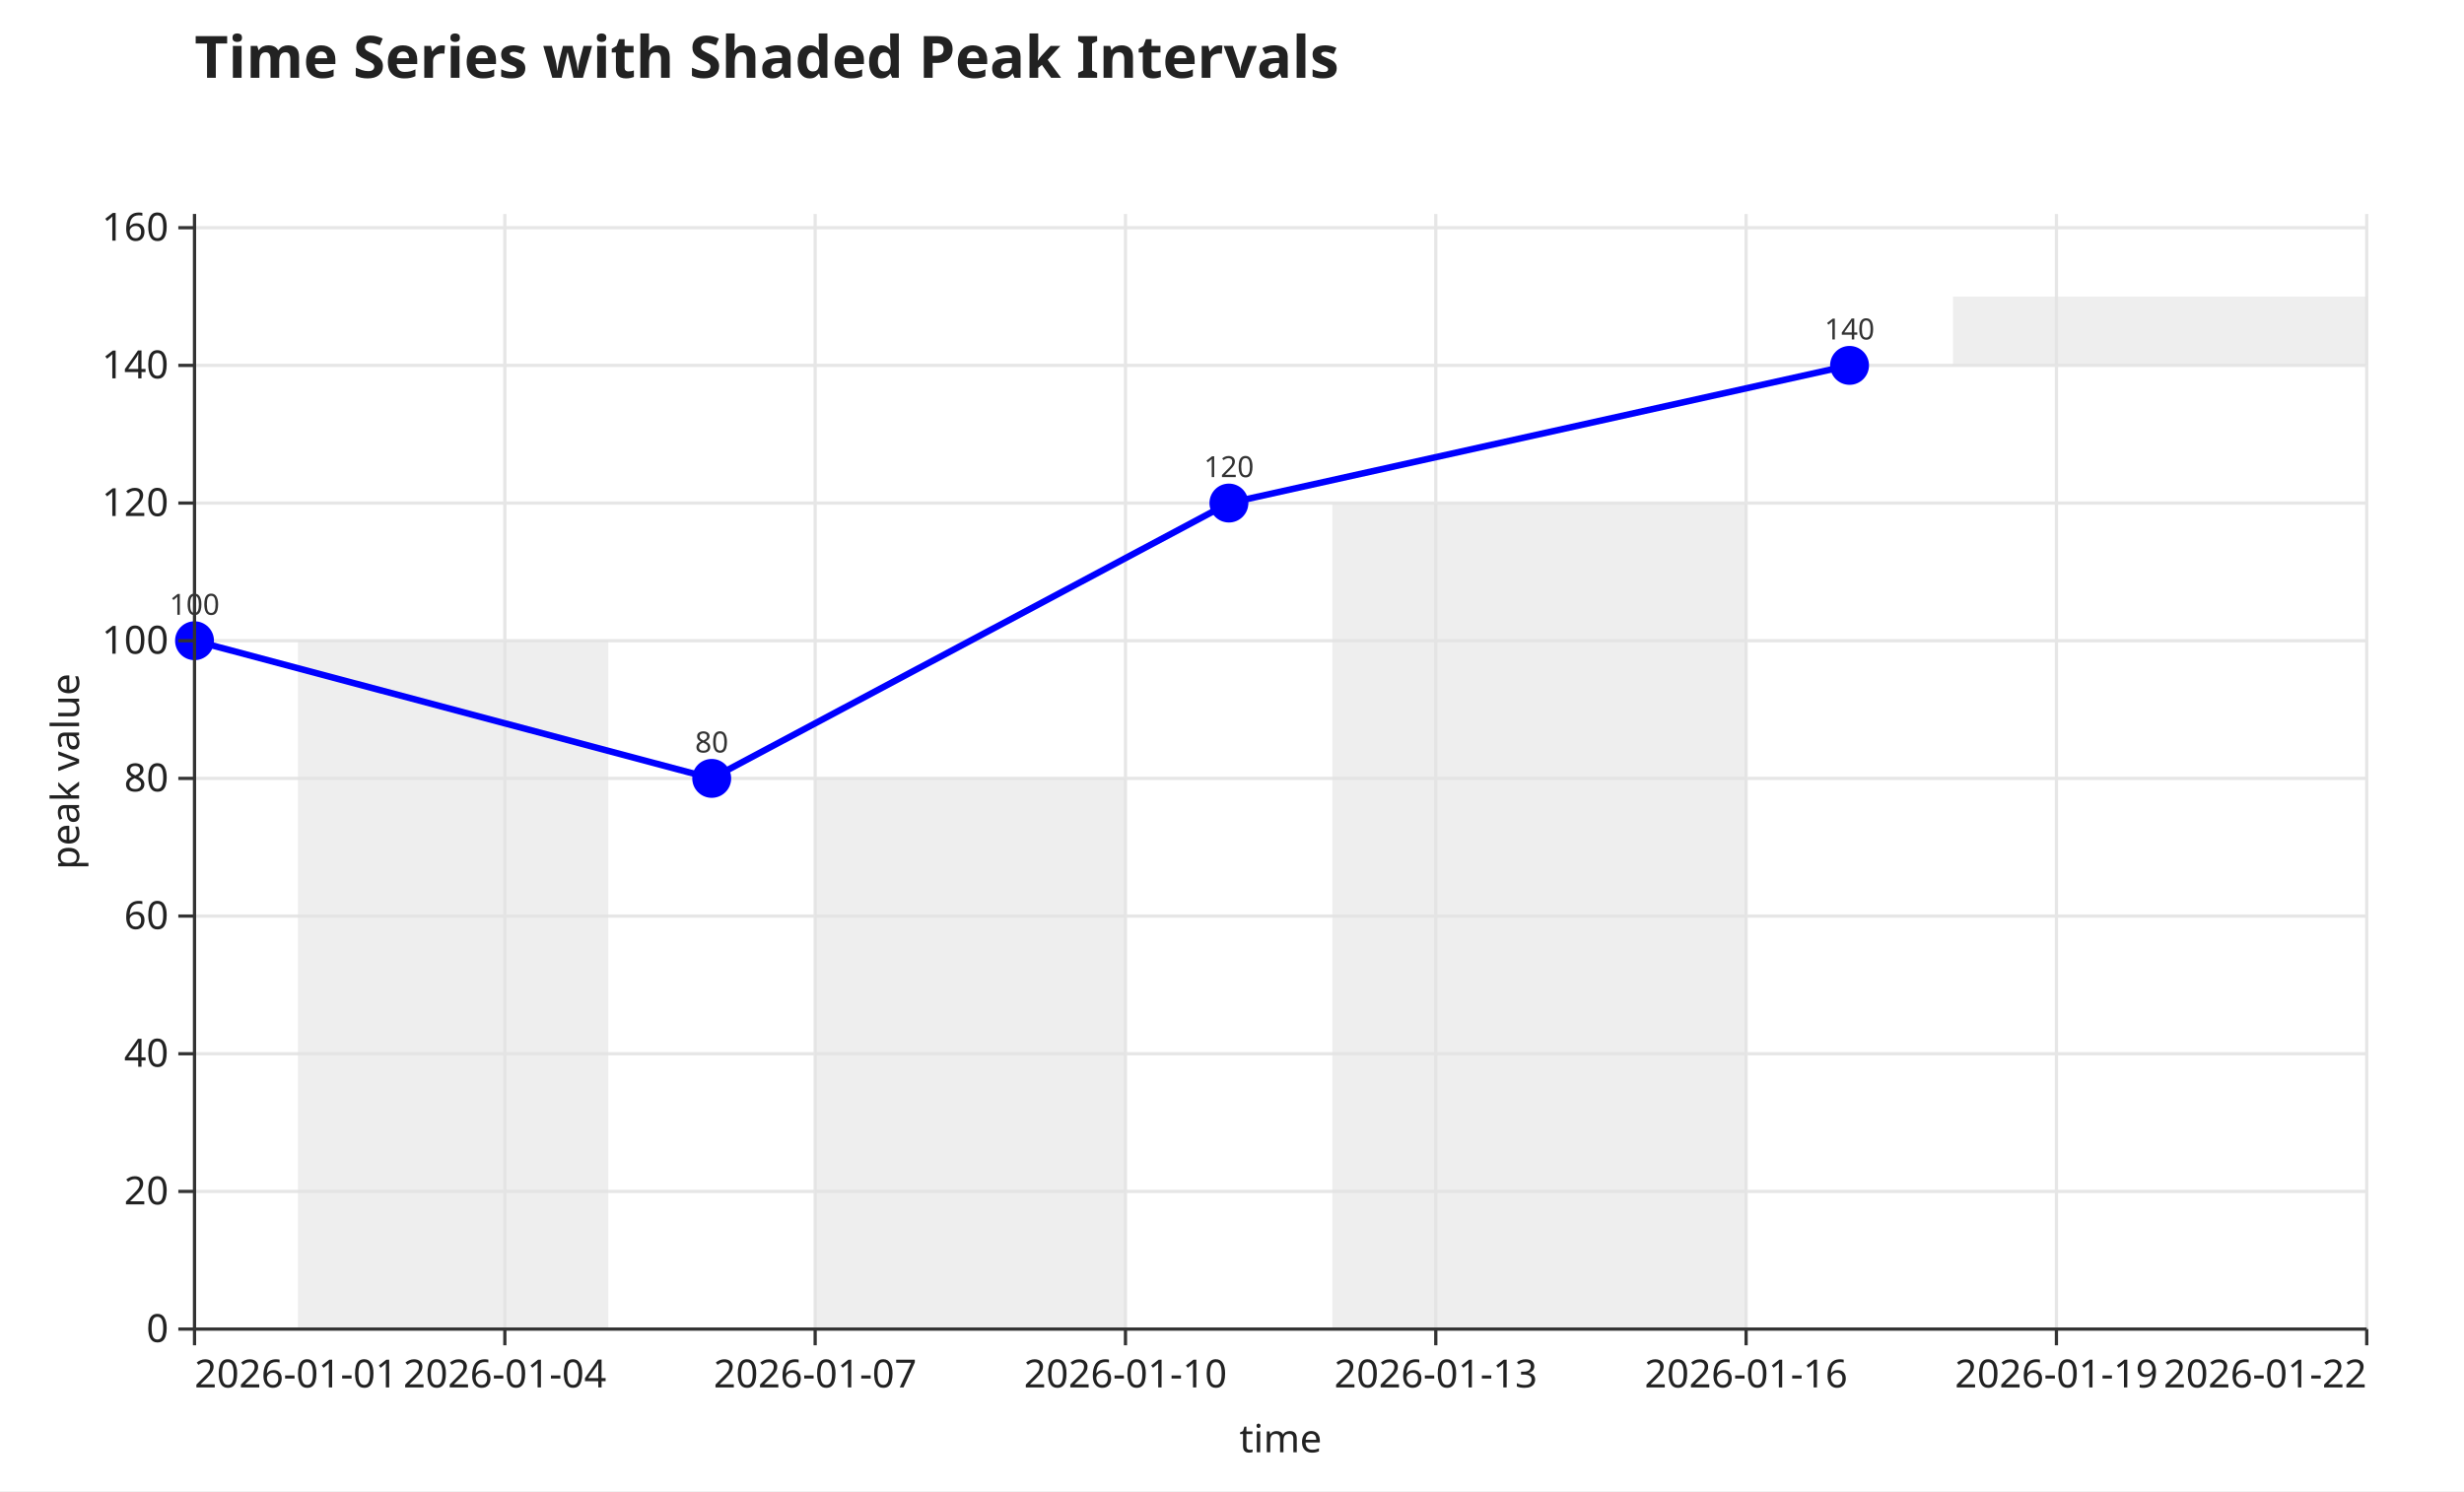
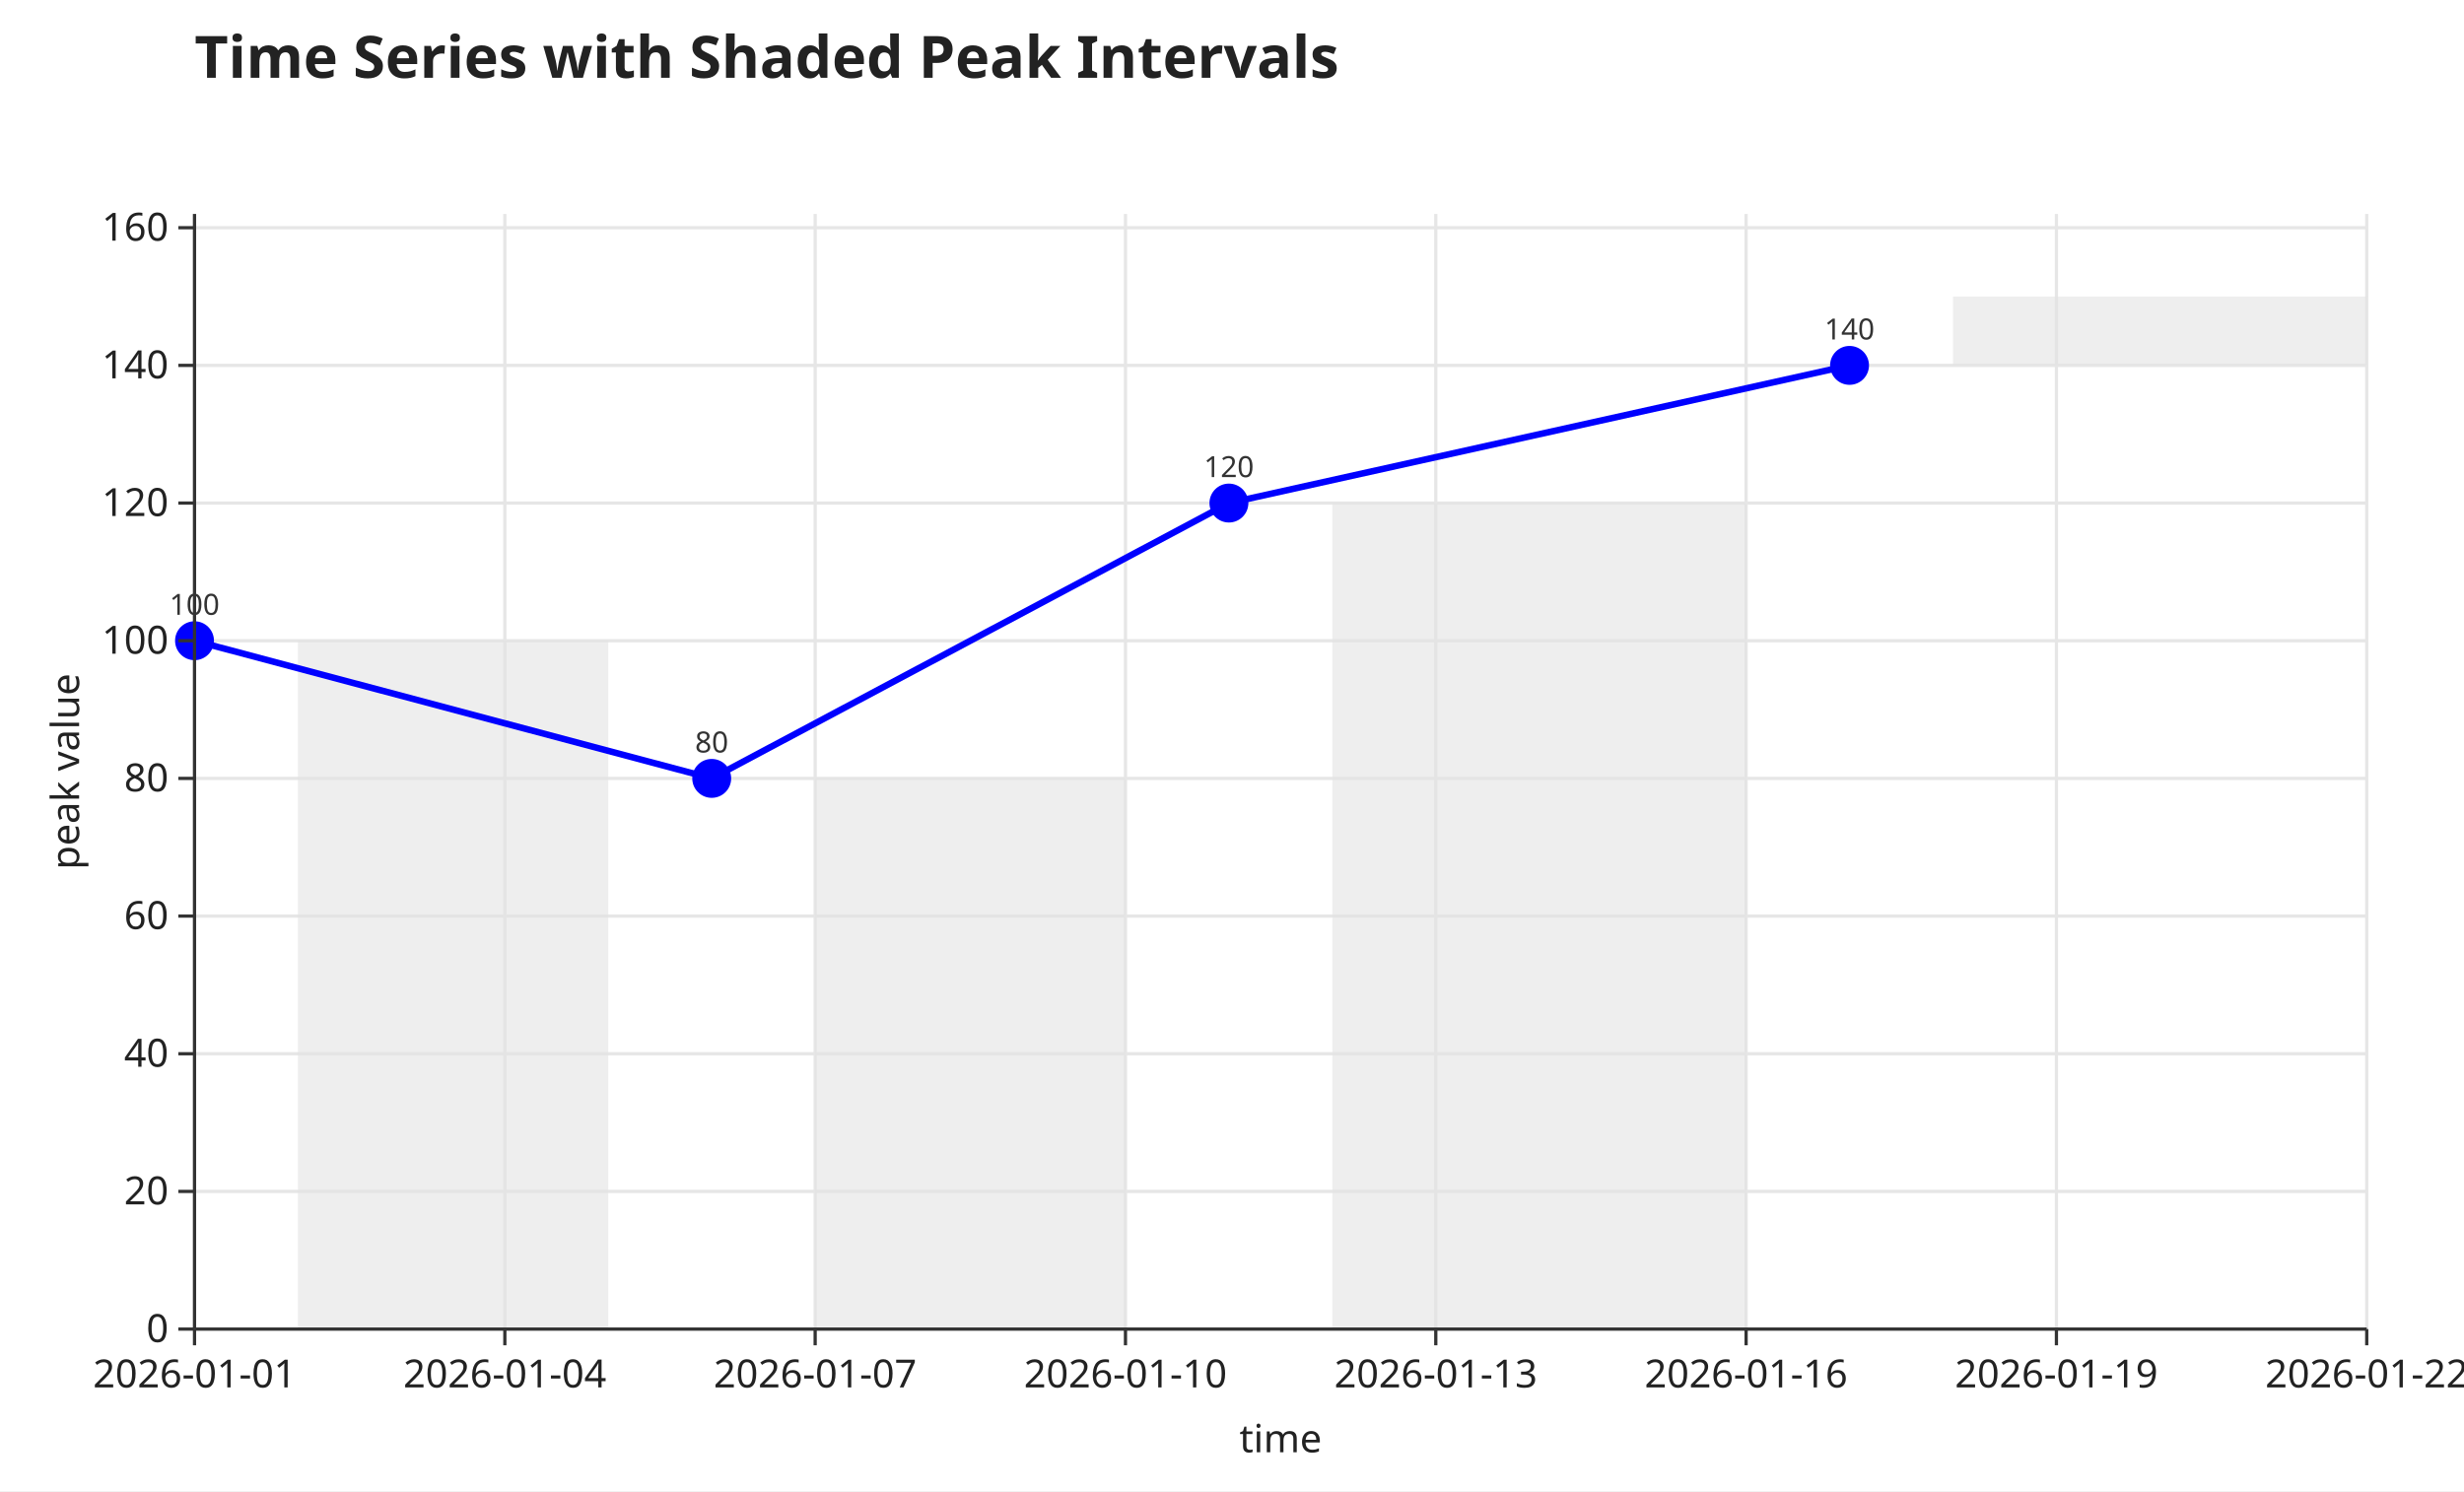
<svg xmlns="http://www.w3.org/2000/svg" width="760" height="460" viewBox="0 0 760 460" role="img" aria-label="Time Series with Shaded Peak Intervals">
  <rect class="algraf-background" x="0" y="0" width="760" height="460" fill="#ffffff" />
  <text class="algraf-title" x="60" y="24" font-family="system-ui, sans-serif" font-size="18" font-weight="600" fill="#222222">Time Series with Shaded Peak Intervals</text>
  <rect class="algraf-plot-area" x="60" y="66" width="670" height="344" fill="#ffffff" />
  <g class="algraf-grid">
    <line x1="60" y1="66" x2="60" y2="410" stroke="#e6e6e6" stroke-width="1" />
    <line x1="155.714" y1="66" x2="155.714" y2="410" stroke="#e6e6e6" stroke-width="1" />
    <line x1="251.429" y1="66" x2="251.429" y2="410" stroke="#e6e6e6" stroke-width="1" />
    <line x1="347.143" y1="66" x2="347.143" y2="410" stroke="#e6e6e6" stroke-width="1" />
    <line x1="442.857" y1="66" x2="442.857" y2="410" stroke="#e6e6e6" stroke-width="1" />
    <line x1="538.571" y1="66" x2="538.571" y2="410" stroke="#e6e6e6" stroke-width="1" />
    <line x1="634.286" y1="66" x2="634.286" y2="410" stroke="#e6e6e6" stroke-width="1" />
    <line x1="730" y1="66" x2="730" y2="410" stroke="#e6e6e6" stroke-width="1" />
    <line x1="60" y1="410" x2="730" y2="410" stroke="#e6e6e6" stroke-width="1" />
    <line x1="60" y1="367.531" x2="730" y2="367.531" stroke="#e6e6e6" stroke-width="1" />
    <line x1="60" y1="325.062" x2="730" y2="325.062" stroke="#e6e6e6" stroke-width="1" />
    <line x1="60" y1="282.593" x2="730" y2="282.593" stroke="#e6e6e6" stroke-width="1" />
    <line x1="60" y1="240.123" x2="730" y2="240.123" stroke="#e6e6e6" stroke-width="1" />
    <line x1="60" y1="197.654" x2="730" y2="197.654" stroke="#e6e6e6" stroke-width="1" />
    <line x1="60" y1="155.185" x2="730" y2="155.185" stroke="#e6e6e6" stroke-width="1" />
    <line x1="60" y1="112.716" x2="730" y2="112.716" stroke="#e6e6e6" stroke-width="1" />
    <line x1="60" y1="70.247" x2="730" y2="70.247" stroke="#e6e6e6" stroke-width="1" />
  </g>
  <g class="algraf-layer algraf-geom-rect">
    <rect x="91.905" y="197.654" width="95.714" height="212.346" fill="#e2e2e2" opacity="0.6" />
    <rect x="251.429" y="240.123" width="95.714" height="169.877" fill="#e2e2e2" opacity="0.6" />
    <rect x="410.952" y="155.185" width="127.619" height="254.815" fill="#e2e2e2" opacity="0.6" />
    <rect x="602.381" y="91.481" width="127.619" height="21.235" fill="#e2e2e2" opacity="0.6" />
  </g>
  <g class="algraf-layer algraf-geom-line">
    <path d="M60 197.654 L219.524 240.123 L379.048 155.185 L570.476 112.716" fill="none" stroke="blue" stroke-width="2" opacity="1" />
  </g>
  <g class="algraf-layer algraf-geom-point">
    <circle cx="60" cy="197.654" r="6" fill="blue" opacity="1" />
    <circle cx="219.524" cy="240.123" r="6" fill="blue" opacity="1" />
    <circle cx="379.048" cy="155.185" r="6" fill="blue" opacity="1" />
    <circle cx="570.476" cy="112.716" r="6" fill="blue" opacity="1" />
  </g>
  <g class="algraf-layer algraf-geom-text">
    <text x="60" y="189.654" text-anchor="middle" font-family="system-ui, sans-serif" font-size="9" fill="#333333" opacity="1">100</text>
    <text x="219.524" y="232.123" text-anchor="middle" font-family="system-ui, sans-serif" font-size="9" fill="#333333" opacity="1">80</text>
    <text x="379.048" y="147.185" text-anchor="middle" font-family="system-ui, sans-serif" font-size="9" fill="#333333" opacity="1">120</text>
    <text x="570.476" y="104.716" text-anchor="middle" font-family="system-ui, sans-serif" font-size="9" fill="#333333" opacity="1">140</text>
  </g>
  <g class="algraf-axes">
    <line x1="60" y1="410" x2="730" y2="410" stroke="#333333" stroke-width="1" />
    <line x1="60" y1="410" x2="60" y2="415" stroke="#333333" stroke-width="1" />
-     <text x="60" y="428" text-anchor="start" font-family="system-ui, sans-serif" font-size="12" fill="#222222">2026-01-01</text>
+     <text x="60" y="428" text-anchor="middle" font-family="system-ui, sans-serif" font-size="12" fill="#222222">2026-01-01</text>
    <line x1="155.714" y1="410" x2="155.714" y2="415" stroke="#333333" stroke-width="1" />
    <text x="155.714" y="428" text-anchor="middle" font-family="system-ui, sans-serif" font-size="12" fill="#222222">2026-01-04</text>
    <line x1="251.429" y1="410" x2="251.429" y2="415" stroke="#333333" stroke-width="1" />
    <text x="251.429" y="428" text-anchor="middle" font-family="system-ui, sans-serif" font-size="12" fill="#222222">2026-01-07</text>
    <line x1="347.143" y1="410" x2="347.143" y2="415" stroke="#333333" stroke-width="1" />
    <text x="347.143" y="428" text-anchor="middle" font-family="system-ui, sans-serif" font-size="12" fill="#222222">2026-01-10</text>
    <line x1="442.857" y1="410" x2="442.857" y2="415" stroke="#333333" stroke-width="1" />
    <text x="442.857" y="428" text-anchor="middle" font-family="system-ui, sans-serif" font-size="12" fill="#222222">2026-01-13</text>
    <line x1="538.571" y1="410" x2="538.571" y2="415" stroke="#333333" stroke-width="1" />
    <text x="538.571" y="428" text-anchor="middle" font-family="system-ui, sans-serif" font-size="12" fill="#222222">2026-01-16</text>
    <line x1="634.286" y1="410" x2="634.286" y2="415" stroke="#333333" stroke-width="1" />
    <text x="634.286" y="428" text-anchor="middle" font-family="system-ui, sans-serif" font-size="12" fill="#222222">2026-01-19</text>
    <line x1="730" y1="410" x2="730" y2="415" stroke="#333333" stroke-width="1" />
-     <text x="730" y="428" text-anchor="end" font-family="system-ui, sans-serif" font-size="12" fill="#222222">2026-01-22</text>
+     <text x="730" y="428" text-anchor="middle" font-family="system-ui, sans-serif" font-size="12" fill="#222222">2026-01-22</text>
    <text x="395" y="448" text-anchor="middle" font-family="system-ui, sans-serif" font-size="12" fill="#222222">time</text>
    <line x1="60" y1="66" x2="60" y2="410" stroke="#333333" stroke-width="1" />
    <line x1="55" y1="410" x2="60" y2="410" stroke="#333333" stroke-width="1" />
    <text x="52" y="414" text-anchor="end" font-family="system-ui, sans-serif" font-size="12" fill="#222222">0</text>
    <line x1="55" y1="367.531" x2="60" y2="367.531" stroke="#333333" stroke-width="1" />
    <text x="52" y="371.531" text-anchor="end" font-family="system-ui, sans-serif" font-size="12" fill="#222222">20</text>
    <line x1="55" y1="325.062" x2="60" y2="325.062" stroke="#333333" stroke-width="1" />
    <text x="52" y="329.062" text-anchor="end" font-family="system-ui, sans-serif" font-size="12" fill="#222222">40</text>
    <line x1="55" y1="282.593" x2="60" y2="282.593" stroke="#333333" stroke-width="1" />
    <text x="52" y="286.593" text-anchor="end" font-family="system-ui, sans-serif" font-size="12" fill="#222222">60</text>
    <line x1="55" y1="240.123" x2="60" y2="240.123" stroke="#333333" stroke-width="1" />
    <text x="52" y="244.123" text-anchor="end" font-family="system-ui, sans-serif" font-size="12" fill="#222222">80</text>
    <line x1="55" y1="197.654" x2="60" y2="197.654" stroke="#333333" stroke-width="1" />
    <text x="52" y="201.654" text-anchor="end" font-family="system-ui, sans-serif" font-size="12" fill="#222222">100</text>
    <line x1="55" y1="155.185" x2="60" y2="155.185" stroke="#333333" stroke-width="1" />
    <text x="52" y="159.185" text-anchor="end" font-family="system-ui, sans-serif" font-size="12" fill="#222222">120</text>
    <line x1="55" y1="112.716" x2="60" y2="112.716" stroke="#333333" stroke-width="1" />
    <text x="52" y="116.716" text-anchor="end" font-family="system-ui, sans-serif" font-size="12" fill="#222222">140</text>
    <line x1="55" y1="70.247" x2="60" y2="70.247" stroke="#333333" stroke-width="1" />
    <text x="52" y="74.247" text-anchor="end" font-family="system-ui, sans-serif" font-size="12" fill="#222222">160</text>
    <text x="24.4" y="238" text-anchor="middle" transform="rotate(-90 24.4 238)" font-family="system-ui, sans-serif" font-size="12" fill="#222222">peak value</text>
  </g>
</svg>
